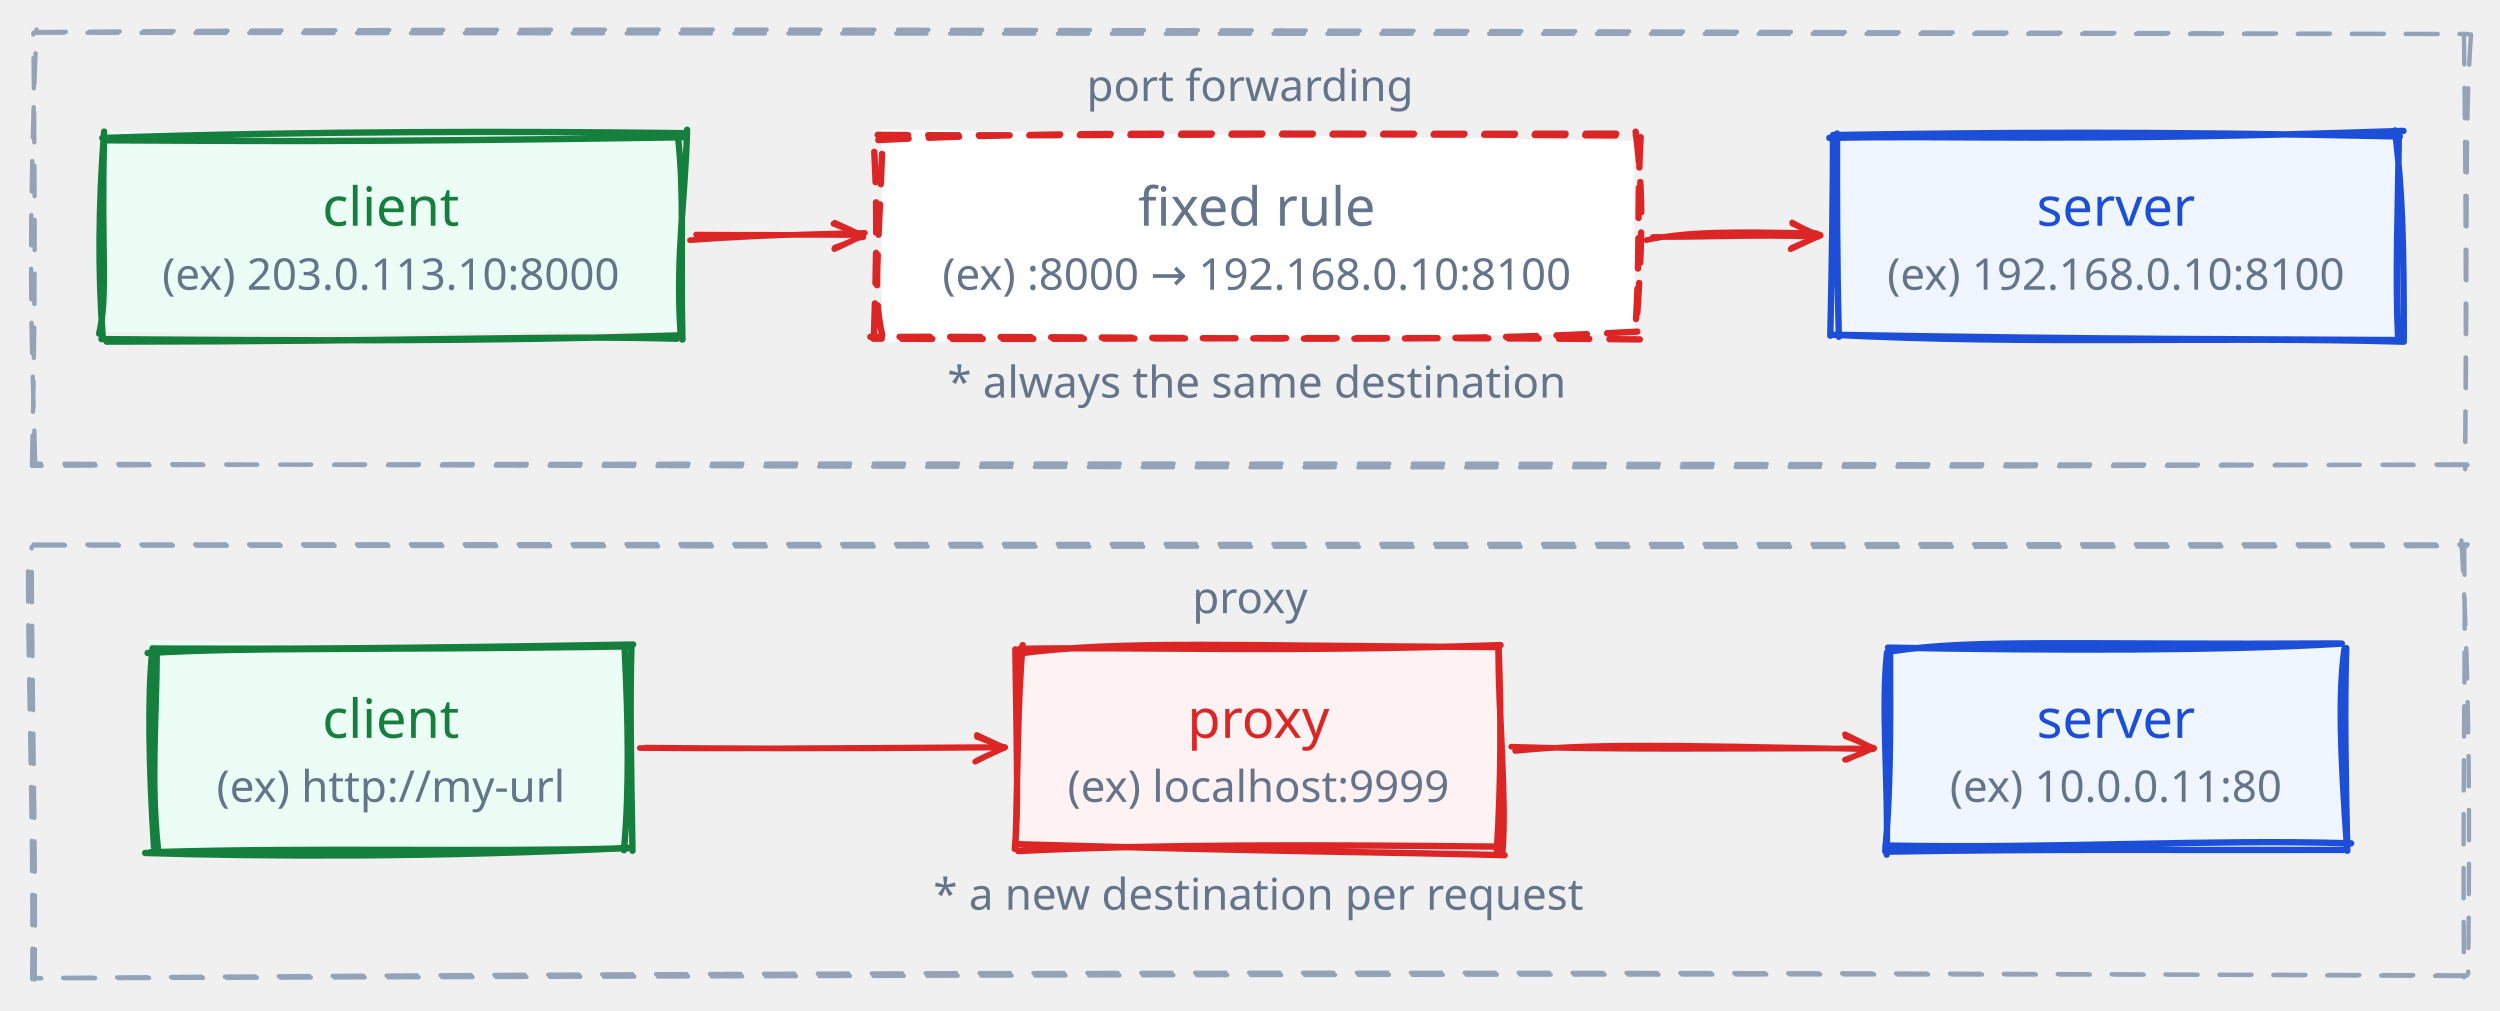
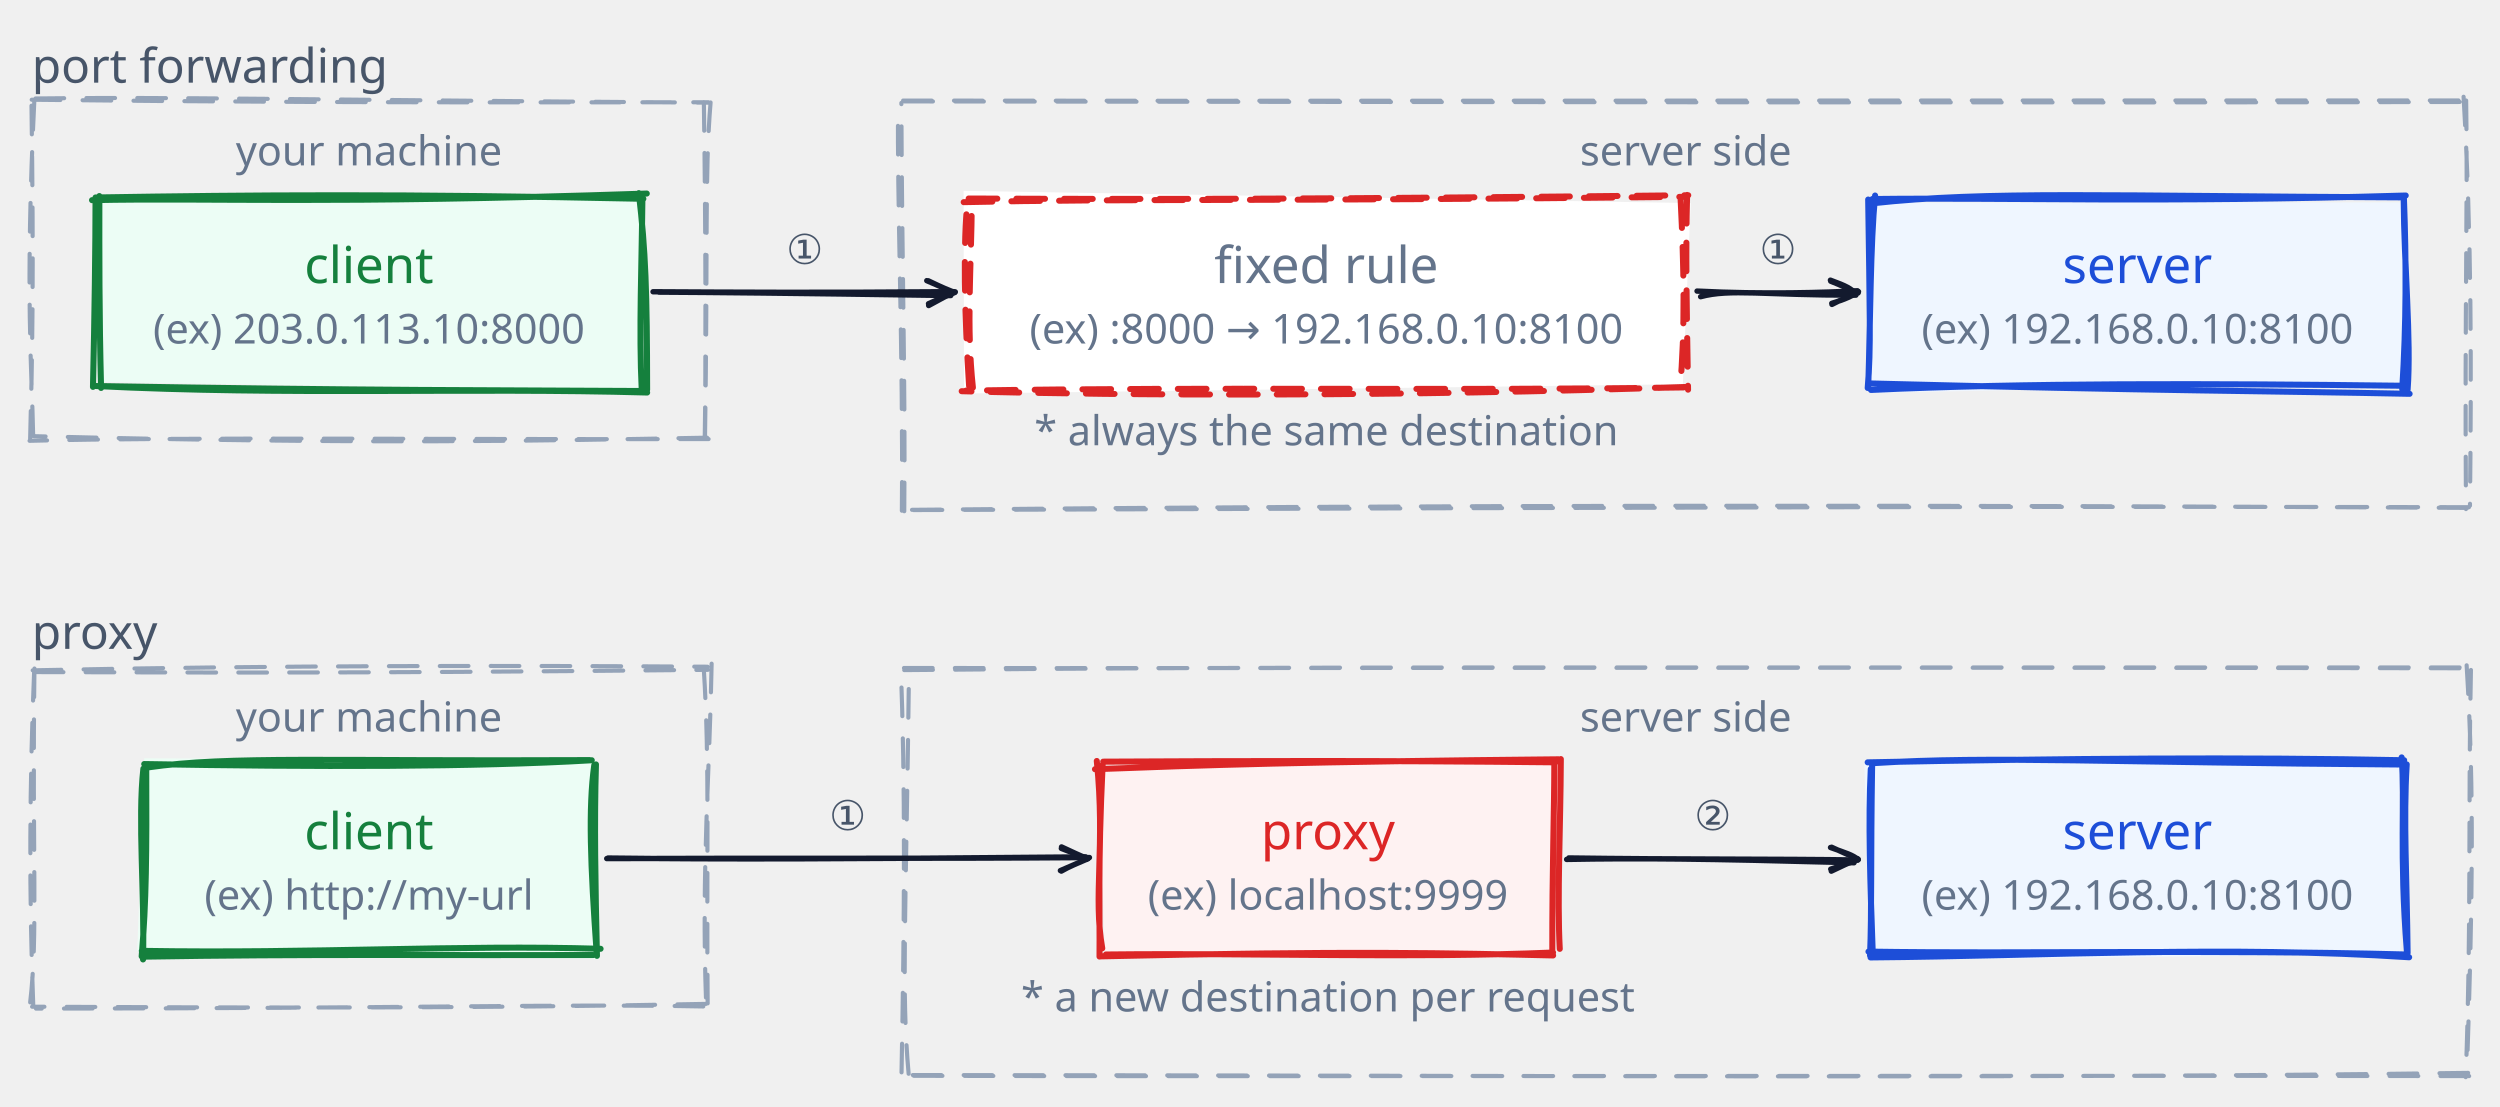
- <svg xmlns="http://www.w3.org/2000/svg" viewBox="0 0 742 300" width="742" height="300" role="img" aria-label="port forwarding sends one connection through a fixed rule; a proxy terminates the connection and opens a new one per request" font-family="Gaegu, ui-rounded, sans-serif" text-anchor="middle" preserveAspectRatio="xMidYMid meet">
-   <path d="M10.533 9.527 C155.209 8.262, 301.735 8.703, 732.546 10.126 M9.988 9.708 C192.57 9.929, 375.491 10.094, 732.332 10.07 M733.406 10.216 C731.41 37.952, 732.5 65.045, 731.633 139.254 M731.294 10.097 C731.986 61.454, 731.966 112.871, 731.564 138.316 M732.14 137.82 C554.621 138.751, 378.089 139.308, 10.237 137.606 M732.355 138.021 C452.54 137.577, 173.435 137.181, 9.681 138.267 M10.417 136.792 C10.017 113.255, 7.72 83.456, 10.831 8.76 M9.472 138.222 C10.172 107.434, 10.682 76.627, 9.887 9.932" fill="none" stroke="#94a3b8" stroke-width="1.3" stroke-linecap="round" stroke-linejoin="round" stroke-dasharray="9 7" />
-   <text x="371" y="30" font-size="13" fill="#64748b">port forwarding</text>
-   <path d="M9.94 161.635 C173.427 161.49, 335.784 161.273, 732.402 161.592 M10.306 161.885 C290.869 162.317, 571.852 162.546, 732.106 162.051 M730.55 160.423 C733.114 205.028, 733.009 245.633, 732.558 288.972 M731.36 161.605 C731.88 194.017, 730.874 224.184, 731.296 290.055 M732.237 289.482 C562.743 288.958, 393.058 289.144, 10.205 290.361 M731.74 289.686 C492.823 288.28, 253.866 288.268, 9.662 290.307 M9.547 290.563 C10.014 241.14, 7.936 191.466, 8.38 162.671 M10.296 290.733 C10.698 251.106, 9.532 210.54, 9.392 162.35" fill="none" stroke="#94a3b8" stroke-width="1.3" stroke-linecap="round" stroke-linejoin="round" stroke-dasharray="9 7" />
-   <text x="371" y="182" font-size="13" fill="#64748b">proxy</text>
-   <path d="M30.372 38.884 L201.531 41.829 L200.865 98.506 L29.384 98.665" fill="#ecfdf5" />
-   <path d="M31.179 41.644 C67.36 41.771, 102.516 42.35, 202.689 40.751 M30.36 40.949 C92.557 38.825, 155.69 38.939, 202.561 39.513 M203.927 38.512 C203.458 58.098, 200.476 75.909, 201.981 98.561 M201.204 40.537 C203.16 56.999, 201.942 73.455, 202.547 100.786 M200.875 100.542 C164.346 99.472, 126.499 101.348, 31.666 101.399 M201.938 99.523 C144.973 101.387, 87.361 101.12, 30.118 100.641 M29.428 99.044 C32.081 87.844, 29.949 73.358, 30.923 40.177 M30.509 100.259 C29.079 80.588, 29.232 61.084, 30.896 39.064" fill="none" stroke="#15803d" stroke-width="1.9" stroke-linecap="round" stroke-linejoin="round" />
-   <text x="116" y="67" font-size="16" fill="#15803d">client</text>
-   <text x="116" y="86" font-size="13" fill="#64748b">(ex) 203.0.113.10:8000</text>
-   <path d="M261.615 38.466 L484.869 41.81 L485.189 99.037 L261.794 101.568" fill="#ffffff" />
-   <path d="M260.682 41.567 C314.225 38.754, 367.209 39.965, 484.882 39.66 M260.495 40.032 C317.129 40.532, 375.463 39.348, 485.623 40.236 M485.457 39.086 C488.05 58.839, 487.276 74.347, 485.557 98.67 M486.955 40.716 C485.764 59.803, 486.983 78.593, 485.127 100.74 M485.955 98.425 C422.841 102.092, 359.524 99.798, 258.316 99.977 M486.688 100.738 C397.769 99.772, 308.43 100.916, 259.154 100.51 M261.857 99.544 C259.029 87.227, 260.707 77.593, 262 40.219 M259.381 99.05 C260.162 77.286, 260.507 56.278, 259.087 39.558" fill="none" stroke="#dc2626" stroke-width="1.9" stroke-linecap="round" stroke-linejoin="round" stroke-dasharray="9 6" />
-   <text x="373" y="67" font-size="16" fill="#64748b">fixed rule</text>
-   <text x="373" y="86" font-size="13" fill="#64748b">(ex) :8000 → 192.168.0.10:8100</text>
-   <text x="373" y="118" font-size="13" fill="#64748b">* always the same destination</text>
-   <path d="M545.063 39.294 L711.565 39.312 L712.167 100.9 L545.18 98.099" fill="#eff6ff" />
-   <path d="M542.936 40.932 C580.224 40.091, 614.188 42.216, 713.344 38.853 M544.03 40.088 C591.643 39.322, 638.897 38.911, 712.27 40.504 M710.847 38.711 C712.98 56.797, 713.419 69.648, 713.454 100.548 M711.987 39.192 C711.782 60.756, 710.848 82.106, 711.768 100.776 M713.461 101.411 C658.306 99.81, 602.373 102.365, 544.099 99.359 M711.852 100.929 C668.614 100.629, 626.671 100.806, 544.628 99.37 M545.776 99.967 C545.171 76.441, 545.222 57.892, 545.237 39.636 M543.23 99.634 C543.744 77.658, 544.029 54.624, 544.037 40.851" fill="none" stroke="#1d4ed8" stroke-width="1.9" stroke-linecap="round" stroke-linejoin="round" />
-   <text x="628" y="67" font-size="16" fill="#1d4ed8">server</text>
-   <text x="628" y="86" font-size="13" fill="#64748b">(ex) 192.168.0.10:8100</text>
-   <path d="M43.963 190.009 L188.563 193.857 L186.095 250.785 L44.093 253.72" fill="#ecfdf5" />
-   <path d="M43.819 193.819 C75.937 191.999, 103.928 193.086, 186.957 191.857 M45.641 192.486 C81.099 192.629, 118.377 192.522, 187.911 191.284 M185.391 192.664 C186.45 213.934, 186.864 233.784, 185.185 252.345 M187.43 191.291 C186.936 209.411, 187.269 225.286, 187.725 252.509 M187.455 251.594 C129.94 254.585, 75.779 254.185, 43.082 253.163 M186.202 251.774 C141.437 252.996, 94.683 251.408, 44.603 252.948 M46.879 251.865 C44.779 232.325, 46.36 214.951, 46.558 192.71 M45.684 251.35 C44.273 229.255, 43.709 206.284, 45.281 192.414" fill="none" stroke="#15803d" stroke-width="1.9" stroke-linecap="round" stroke-linejoin="round" />
-   <text x="116" y="219" font-size="16" fill="#15803d">client</text>
-   <text x="116" y="238" font-size="13" fill="#64748b">(ex) http://my-url</text>
-   <path d="M303.675 193.734 L445.601 193.633 L444.94 250.187 L302.152 253.525" fill="#fef2f2" />
-   <path d="M302.462 193.941 C332.836 189.994, 366.169 191.736, 443.539 192.049 M302.679 192.57 C339.564 191.918, 379.379 193.669, 445.358 191.47 M444.713 192.515 C444.834 213.58, 447.123 236.651, 445.958 252.522 M444.793 192.304 C445.559 212.466, 445.548 231.719, 444.264 252.32 M446.581 253.817 C410.595 252.866, 379.622 252.839, 301.377 250.54 M444.982 251.287 C393.115 250.707, 342.469 250.542, 302.244 252.602 M301.372 251.773 C302.057 230.025, 302.04 206.895, 303.529 191.475 M301.205 251.976 C302.274 239.609, 301.835 227.648, 301.354 192.739" fill="none" stroke="#dc2626" stroke-width="1.9" stroke-linecap="round" stroke-linejoin="round" />
-   <text x="373.5" y="219" font-size="16" fill="#dc2626">proxy</text>
-   <text x="373.5" y="238" font-size="13" fill="#64748b">(ex) localhost:9999</text>
-   <text x="373.5" y="270" font-size="13" fill="#64748b">* a new destination per request</text>
-   <path d="M560.342 190.421 L696.473 190.852 L697.188 253.538 L558.153 251.042" fill="#eff6ff" />
-   <path d="M561.451 193.283 C585.84 189.595, 616.444 191.434, 694.391 190.974 M560.348 192.215 C611.256 193.111, 660.104 193.152, 695.05 191.024 M695.827 192.605 C693.974 206.154, 694.599 223.464, 696.642 252.3 M696.368 192.335 C695.803 210.315, 696.18 230.673, 696.679 252.517 M697.821 250.3 C654.809 249.011, 611.15 251.915, 559.581 250.945 M695.523 252.266 C653.171 252.385, 608.072 251.893, 559.645 252.783 M559.968 253.647 C560.509 232.929, 558.276 209.895, 560.075 193.669 M559.54 252.669 C560.982 235.736, 561.108 220.246, 560.978 192.774" fill="none" stroke="#1d4ed8" stroke-width="1.9" stroke-linecap="round" stroke-linejoin="round" />
-   <text x="628" y="219" font-size="16" fill="#1d4ed8">server</text>
-   <text x="628" y="238" font-size="13" fill="#64748b">(ex) 10.0.0.11:80</text>
-   <path d="M204.782 71.289 C216.164 70.49, 228.896 69.701, 256.693 69.106 M206.599 69.626 C221.183 69.756, 236.685 69.636, 255.998 69.774" fill="none" stroke="#dc2626" stroke-width="1.7" stroke-linecap="round" stroke-linejoin="round" />
-   <path d="M256.226 69.985 C254.107 68.879, 252.378 68.538, 247.365 66.411 M255.819 69.929 C253.329 68.626, 250.342 67.25, 247.753 66.109" fill="none" stroke="#dc2626" stroke-width="1.7" stroke-linecap="round" stroke-linejoin="round" />
-   <path d="M256.219 70.413 C254.211 70.386, 252.67 71.789, 247.616 73.928 M255.857 69.845 C252.881 71.63, 249.604 72.889, 247.775 73.482" fill="none" stroke="#dc2626" stroke-width="1.7" stroke-linecap="round" stroke-linejoin="round" />
-   <path d="M488.631 71.269 C500.625 68.664, 513.251 68.654, 539.067 69.238 M490.564 70.317 C504.878 70.528, 519.185 69.597, 539.364 70.253" fill="none" stroke="#dc2626" stroke-width="1.7" stroke-linecap="round" stroke-linejoin="round" />
-   <path d="M540.314 69.692 C538.31 69.256, 536.298 68.511, 531.906 66.029 M540.074 69.798 C537.589 68.993, 534.839 67.73, 531.966 66.367" fill="none" stroke="#dc2626" stroke-width="1.7" stroke-linecap="round" stroke-linejoin="round" />
-   <path d="M540.361 69.95 C538.224 70.746, 536.623 71.557, 531.436 73.966 M539.782 69.912 C537.846 70.915, 535.469 71.98, 531.732 73.573" fill="none" stroke="#dc2626" stroke-width="1.7" stroke-linecap="round" stroke-linejoin="round" />
-   <path d="M189.908 222.024 C215.291 222.27, 236.831 222.095, 296.744 221.716 M191.543 221.89 C215.052 222.071, 238.514 222.362, 298.219 221.852" fill="none" stroke="#dc2626" stroke-width="1.7" stroke-linecap="round" stroke-linejoin="round" />
-   <path d="M298.344 221.771 C295.759 221.23, 294.382 220.334, 289.974 218.722 M298.119 221.945 C296.212 221.113, 293.946 220.036, 289.925 218.144" fill="none" stroke="#dc2626" stroke-width="1.7" stroke-linecap="round" stroke-linejoin="round" />
-   <path d="M297.855 222.065 C296.549 222.71, 294.179 223.598, 289.429 226.072 M298.073 221.916 C294.995 223.393, 291.866 224.668, 289.815 225.794" fill="none" stroke="#dc2626" stroke-width="1.7" stroke-linecap="round" stroke-linejoin="round" />
-   <path d="M449.695 222.883 C471.865 220.731, 491.612 220.952, 555.178 222.388 M448.514 221.627 C479.98 222.603, 510.291 222.189, 556.236 222.123" fill="none" stroke="#dc2626" stroke-width="1.7" stroke-linecap="round" stroke-linejoin="round" />
-   <path d="M555.858 222.403 C554.501 221.377, 552.939 220.5, 547.584 217.911 M556.188 222.094 C553.203 220.829, 550.657 219.56, 547.765 218.553" fill="none" stroke="#dc2626" stroke-width="1.7" stroke-linecap="round" stroke-linejoin="round" />
-   <path d="M556.052 221.924 C554.18 222.978, 552.207 223.819, 547.575 225.477 M555.923 221.98 C553.218 223.139, 550.403 224.47, 547.948 225.545" fill="none" stroke="#dc2626" stroke-width="1.7" stroke-linecap="round" stroke-linejoin="round" />
+ <svg xmlns="http://www.w3.org/2000/svg" viewBox="0 0 786 348" width="786" height="348" role="img" aria-label="port forwarding relays one connection through a fixed rule to a destination that never changes; a proxy ends that connection and opens a second, separate one that can go to a different destination each time" font-family="Gaegu, ui-rounded, sans-serif" text-anchor="middle" preserveAspectRatio="xMidYMid meet">
+   <text x="10" y="26" font-size="15" fill="#475569" text-anchor="start">port forwarding</text>
+   <text x="10" y="204" font-size="15" fill="#475569" text-anchor="start">proxy</text>
+   <path d="M11.172 30.96 C51.556 30.421, 96.01 31.392, 223.201 32.277 M9.973 31.358 C63.147 31.959, 117.065 32.322, 222.73 32.154 M223.406 32.216 C221.501 55.09, 222.591 77.322, 221.633 139.254 M221.294 32.097 C221.93 74.658, 221.91 117.28, 221.564 138.316 M222.307 137.605 C169.163 138.573, 118.189 139.797, 10.521 137.134 M222.782 138.046 C139.765 138.208, 58.313 137.336, 9.299 138.588 M10.417 136.792 C10.101 117.812, 7.805 92.571, 10.831 30.76 M9.472 138.222 C10.154 112.646, 10.665 87.051, 9.887 31.932" fill="none" stroke="#94a3b8" stroke-width="1.3" stroke-linecap="round" stroke-linejoin="round" stroke-dasharray="9 7" />
+   <text x="116" y="52" font-size="13" fill="#64748b">your machine</text>
+   <path d="M283.938 31.623 C395.514 31.795, 505.922 31.57, 776.415 31.579 M284.316 31.881 C475.388 32.12, 666.894 32.356, 776.11 32.052 M774.55 30.423 C777.114 75.028, 777.009 115.633, 776.558 158.972 M775.36 31.605 C775.88 64.017, 774.874 94.184, 775.296 160.055 M776.245 159.465 C660.714 159.214, 544.986 159.406, 284.212 160.373 M775.732 159.676 C612.928 158.695, 450.083 158.683, 283.65 160.317 M283.547 160.563 C284.014 111.14, 281.936 61.466, 282.38 32.671 M284.296 160.733 C284.698 121.106, 283.532 80.54, 283.392 32.35" fill="none" stroke="#94a3b8" stroke-width="1.3" stroke-linecap="round" stroke-linejoin="round" stroke-dasharray="9 7" />
+   <text x="530" y="52" font-size="13" fill="#64748b">server side</text>
+   <path d="M10.934 211.302 C55.653 211.377, 99.561 211.835, 222.546 210.595 M10.285 210.752 C87.344 209.137, 165.143 209.227, 222.445 209.614 M223.734 208.66 C223.19 241.688, 220.506 273.118, 221.983 314.705 M221.284 210.483 C223.166 239.852, 222.069 269.216, 222.493 316.708 M221.109 316.429 C175.949 315.554, 129.746 317.039, 11.32 317.108 M221.951 315.622 C151.467 317.068, 80.471 316.856, 10.093 316.507 M9.485 315.139 C11.977 294.282, 10.058 270.468, 10.831 210.159 M10.458 316.233 C9.114 281.452, 9.252 246.822, 10.806 209.158" fill="none" stroke="#94a3b8" stroke-width="1.3" stroke-linecap="round" stroke-linejoin="round" stroke-dasharray="9 7" />
+   <text x="116" y="230" font-size="13" fill="#64748b">your machine</text>
+   <path d="M284.296 210.68 C402.212 209.44, 519.886 209.966, 775.514 209.853 M284.215 210.014 C409.078 210.196, 534.678 209.683, 775.836 210.102 M775.512 209.177 C777.997 249.207, 777.3 285.416, 775.601 336.803 M776.86 210.644 C775.94 251.524, 777.037 292.138, 775.214 338.666 M775.98 337.316 C639.809 339.159, 503.55 338.163, 283.269 337.99 M776.299 338.32 C583.551 338.065, 390.621 338.562, 283.633 338.221 M285.672 337.589 C283.335 311.672, 284.845 288.169, 285.8 210.197 M283.443 337.145 C284.347 290.472, 284.657 244.479, 283.179 209.602" fill="none" stroke="#94a3b8" stroke-width="1.3" stroke-linecap="round" stroke-linejoin="round" stroke-dasharray="9 7" />
+   <text x="530" y="230" font-size="13" fill="#64748b">server side</text>
+   <path d="M31.063 61.294 L201.565 61.312 L202.167 122.9 L31.18 120.099" fill="#ecfdf5" />
+   <path d="M28.936 62.932 C67.079 62.122, 101.897 64.247, 203.344 60.853 M30.03 62.088 C78.773 61.297, 127.158 60.886, 202.27 62.504 M200.847 60.711 C202.98 78.797, 203.419 91.648, 203.454 122.548 M201.987 61.192 C201.782 82.756, 200.848 104.106, 201.768 122.776 M203.461 123.411 C146.982 121.828, 89.726 124.383, 30.099 121.359 M201.852 122.929 C157.59 122.65, 114.623 122.827, 30.628 121.37 M31.776 121.967 C31.171 98.441, 31.222 79.892, 31.237 61.636 M29.23 121.634 C29.744 99.658, 30.029 76.624, 30.037 62.851" fill="none" stroke="#15803d" stroke-width="1.9" stroke-linecap="round" stroke-linejoin="round" />
+   <text x="116" y="89" font-size="16" fill="#15803d">client</text>
+   <text x="116" y="108" font-size="13" fill="#64748b">(ex) 203.0.113.10:8000</text>
+   <path d="M302.963 60.009 L531.563 63.857 L529.095 120.785 L303.093 123.72" fill="#ffffff" />
+   <path d="M302.988 63.558 C352.337 62.427, 398.151 63.358, 529.963 61.878 M304.549 62.416 C361.721 62.686, 420.453 62.594, 530.781 61.386 M528.391 62.664 C529.45 83.934, 529.864 103.784, 528.185 122.345 M530.43 61.291 C529.936 79.411, 530.269 95.286, 530.725 122.509 M530.389 121.652 C440.289 124.755, 353.061 124.412, 302.357 122.996 M529.316 121.807 C457.111 122.91, 383.201 121.55, 303.66 122.812 M305.879 121.865 C303.779 102.325, 305.36 84.951, 305.558 62.71 M304.684 121.35 C303.273 99.255, 302.709 76.284, 304.281 62.414" fill="none" stroke="#dc2626" stroke-width="1.9" stroke-linecap="round" stroke-linejoin="round" stroke-dasharray="9 6" />
+   <text x="417" y="89" font-size="16" fill="#64748b">fixed rule</text>
+   <text x="417" y="108" font-size="13" fill="#64748b">(ex) :8000 → 192.168.0.10:8100</text>
+   <text x="417" y="140" font-size="13" fill="#64748b">* always the same destination</text>
+   <path d="M589.675 63.734 L756.601 63.633 L755.94 120.187 L588.152 123.525" fill="#eff6ff" />
+   <path d="M588.462 63.941 C624.533 59.937, 663.564 61.679, 754.539 62.049 M588.679 62.57 C632.243 62.045, 678.736 63.797, 756.358 61.47 M755.713 62.515 C755.834 83.58, 758.123 106.651, 756.958 122.522 M755.793 62.304 C756.559 82.466, 756.548 101.719, 755.264 122.32 M757.581 123.817 C715.794 122.939, 679.02 122.912, 587.377 120.54 M755.982 121.287 C695.074 120.528, 635.386 120.363, 588.244 122.602 M587.372 121.773 C588.057 100.025, 588.04 76.895, 589.529 61.475 M587.205 121.976 C588.274 109.609, 587.835 97.648, 587.354 62.739" fill="none" stroke="#1d4ed8" stroke-width="1.9" stroke-linecap="round" stroke-linejoin="round" />
+   <text x="672" y="89" font-size="16" fill="#1d4ed8">server</text>
+   <text x="672" y="108" font-size="13" fill="#64748b">(ex) 192.168.0.10:8100</text>
+   <path d="M45.342 238.421 L187.473 238.852 L188.188 301.538 L43.153 299.042" fill="#ecfdf5" />
+   <path d="M46.451 241.283 C72.045 237.561, 103.854 239.401, 185.391 238.974 M45.348 240.215 C98.484 241.144, 149.561 241.185, 186.05 239.024 M186.827 240.605 C184.974 254.154, 185.599 271.464, 187.642 300.3 M187.368 240.335 C186.803 258.315, 187.18 278.673, 187.679 300.517 M188.821 298.3 C143.918 296.963, 98.369 299.868, 44.581 298.945 M186.523 300.266 C142.252 300.399, 95.235 299.907, 44.645 300.783 M44.968 301.647 C45.509 280.929, 43.276 257.895, 45.075 241.669 M44.54 300.669 C45.982 283.736, 46.108 268.246, 45.978 240.774" fill="none" stroke="#15803d" stroke-width="1.9" stroke-linecap="round" stroke-linejoin="round" />
+   <text x="116" y="267" font-size="16" fill="#15803d">client</text>
+   <text x="116" y="286" font-size="13" fill="#64748b">(ex) http://my-url</text>
+   <path d="M345.459 241.76 L490.259 238.299 L487.259 300.868 L347.414 300.601" fill="#fef2f2" />
+   <path d="M344.261 241.841 C377.054 240.574, 411.777 239.447, 489.99 238.723 M346.856 239.466 C389.641 239.247, 433.737 239.076, 488.998 239.677 M490.723 238.659 C490.623 260.456, 489.529 281.994, 490.389 298.32 M488.679 239.808 C488.666 255.788, 488.01 271.907, 488.043 300.129 M488.278 299.476 C443.534 301.324, 397.106 299.547, 347.714 300.092 M488.3 300.393 C457.171 299.689, 424.892 298.857, 345.814 300.684 M346.552 298.153 C343.625 281.852, 347.567 266.095, 344.831 239.249 M345.685 300.741 C345.844 287.069, 345.113 272.701, 346.669 240.42" fill="none" stroke="#dc2626" stroke-width="1.9" stroke-linecap="round" stroke-linejoin="round" />
+   <text x="417.5" y="267" font-size="16" fill="#dc2626">proxy</text>
+   <text x="417.5" y="286" font-size="13" fill="#64748b">(ex) localhost:9999</text>
+   <text x="417.5" y="318" font-size="13" fill="#64748b">* a new destination per request</text>
+   <path d="M586.152 239.75 L754.259 240.687 L754.769 299.903 L587.688 301.937" fill="#eff6ff" />
+   <path d="M589.004 239.934 C625.964 237.584, 664.659 239.767, 754.144 240.358 M587.197 239.685 C647.827 238.415, 706.24 238.014, 755.871 239.019 M755.074 238.124 C756.192 251.761, 754.288 268.239, 756.712 298.991 M756.671 240.323 C755.589 257.803, 756.719 276.253, 756.952 299.611 M757.434 300.964 C700.828 297.222, 643.457 300.532, 588.099 301.018 M755.895 300.076 C696.329 298.509, 634.952 299.938, 587.446 299.183 M588.802 299.858 C587.986 277.523, 587.345 257.938, 588.171 241.789 M587.933 300.418 C588.529 286.108, 588.083 272.206, 588.61 239.719" fill="none" stroke="#1d4ed8" stroke-width="1.9" stroke-linecap="round" stroke-linejoin="round" />
+   <text x="672" y="267" font-size="16" fill="#1d4ed8">server</text>
+   <text x="672" y="286" font-size="13" fill="#64748b">(ex) 192.168.0.10:8100</text>
+   <path d="M534.68 93.284 C543.872 90.777, 554.511 92.81, 583.482 92.805 M533.554 91.517 C554.45 92.594, 574.398 91.957, 583.976 91.415" fill="none" stroke="#131A2E" stroke-width="1.7" stroke-linecap="round" stroke-linejoin="round" />
+   <path d="M583.56 92.408 C581.999 90.775, 580.643 89.954, 575.482 88.085 M584.181 92.102 C581.623 91.12, 579.065 89.739, 575.578 88.411" fill="none" stroke="#131A2E" stroke-width="1.7" stroke-linecap="round" stroke-linejoin="round" />
+   <path d="M584.314 91.692 C582.311 93.028, 580.299 94.054, 575.906 95.369 M584.074 91.798 C581.583 93.206, 578.832 94.155, 575.966 95.707" fill="none" stroke="#131A2E" stroke-width="1.7" stroke-linecap="round" stroke-linejoin="round" />
+   <path d="M207.122 91.844 C225.156 91.954, 244.865 92.119, 298.923 92.922 M205.321 91.727 C232.148 91.872, 257.615 92.05, 299.845 91.7" fill="none" stroke="#131A2E" stroke-width="1.7" stroke-linecap="round" stroke-linejoin="round" />
+   <path d="M299.649 92.008 C298.584 91.253, 296.286 90.402, 291.378 88.239 M300.175 91.965 C298.361 91.255, 296.537 90.542, 291.852 88.283" fill="none" stroke="#131A2E" stroke-width="1.7" stroke-linecap="round" stroke-linejoin="round" />
+   <path d="M300.344 91.771 C297.756 92.881, 296.379 93.638, 291.974 96.061 M300.119 91.945 C298.214 92.909, 295.949 93.627, 291.925 95.484" fill="none" stroke="#131A2E" stroke-width="1.7" stroke-linecap="round" stroke-linejoin="round" />
+   <path d="M492.549 270.201 C515.203 269.794, 534.547 269.939, 582.9 271.252 M493.226 269.738 C526.302 270.216, 559.227 270.005, 584.103 270.385" fill="none" stroke="#131A2E" stroke-width="1.7" stroke-linecap="round" stroke-linejoin="round" />
+   <path d="M584.223 270.284 C582.608 268.807, 580.217 268.126, 575.518 266.455 M583.844 269.88 C581.818 269.146, 579.42 267.967, 575.858 266.37" fill="none" stroke="#131A2E" stroke-width="1.7" stroke-linecap="round" stroke-linejoin="round" />
+   <path d="M583.858 270.403 C582.497 270.907, 580.936 271.559, 575.584 273.251 M584.188 270.094 C581.197 271.294, 578.651 272.491, 575.765 273.893" fill="none" stroke="#131A2E" stroke-width="1.7" stroke-linecap="round" stroke-linejoin="round" />
+   <path d="M191.163 269.764 C227.827 270.226, 264.174 270.096, 341.355 269.401 M190.761 269.939 C241.615 269.717, 292.129 270.024, 342.517 269.611" fill="none" stroke="#131A2E" stroke-width="1.7" stroke-linecap="round" stroke-linejoin="round" />
+   <path d="M341.564 270.17 C339.823 269.416, 338.089 268.352, 333.684 266.744 M341.998 269.887 C339.604 269.128, 337.262 267.842, 333.746 266.275" fill="none" stroke="#131A2E" stroke-width="1.7" stroke-linecap="round" stroke-linejoin="round" />
+   <path d="M341.67 270.165 C340.171 270.719, 338.358 271.613, 333.388 273.715 M342.087 269.973 C339.249 271.203, 336.052 272.474, 333.681 273.876" fill="none" stroke="#131A2E" stroke-width="1.7" stroke-linecap="round" stroke-linejoin="round" />
+   <text x="559" y="83" font-size="13" fill="#475569">①</text>
+   <text x="253" y="83" font-size="13" fill="#475569">①</text>
+   <text x="538.5" y="261" font-size="13" fill="#475569">②</text>
+   <text x="266.5" y="261" font-size="13" fill="#475569">①</text>
</svg>
